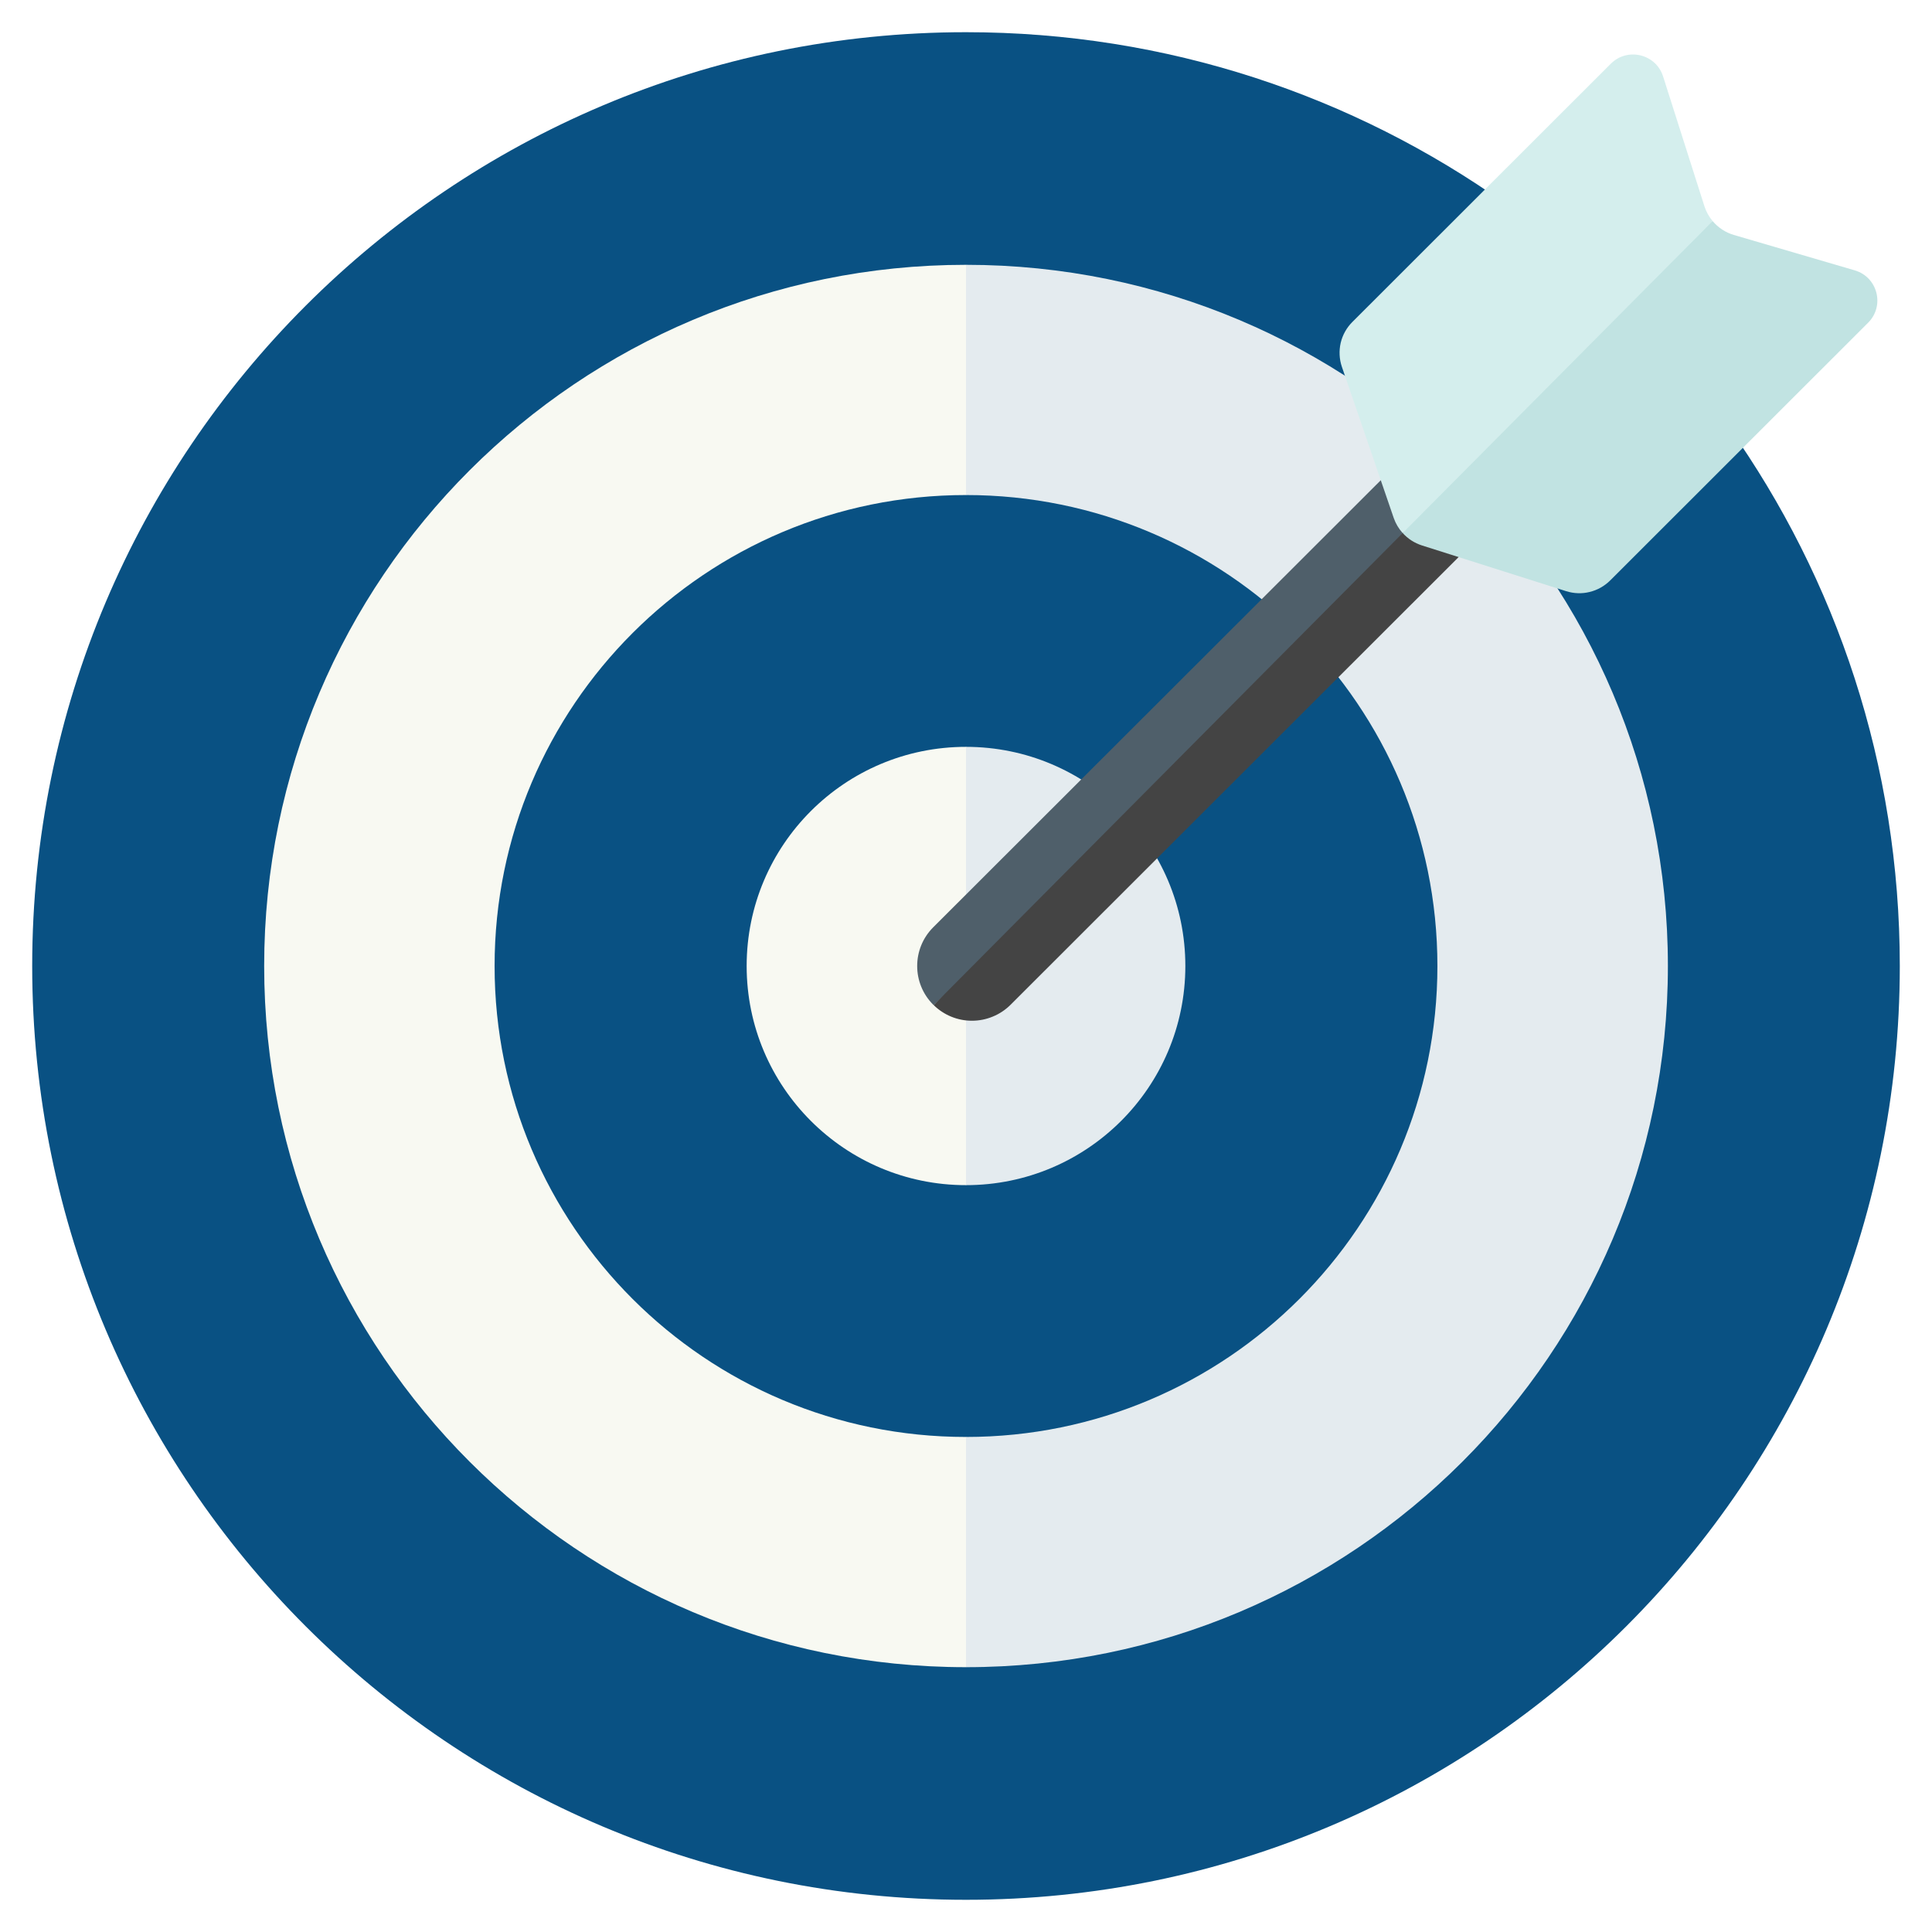
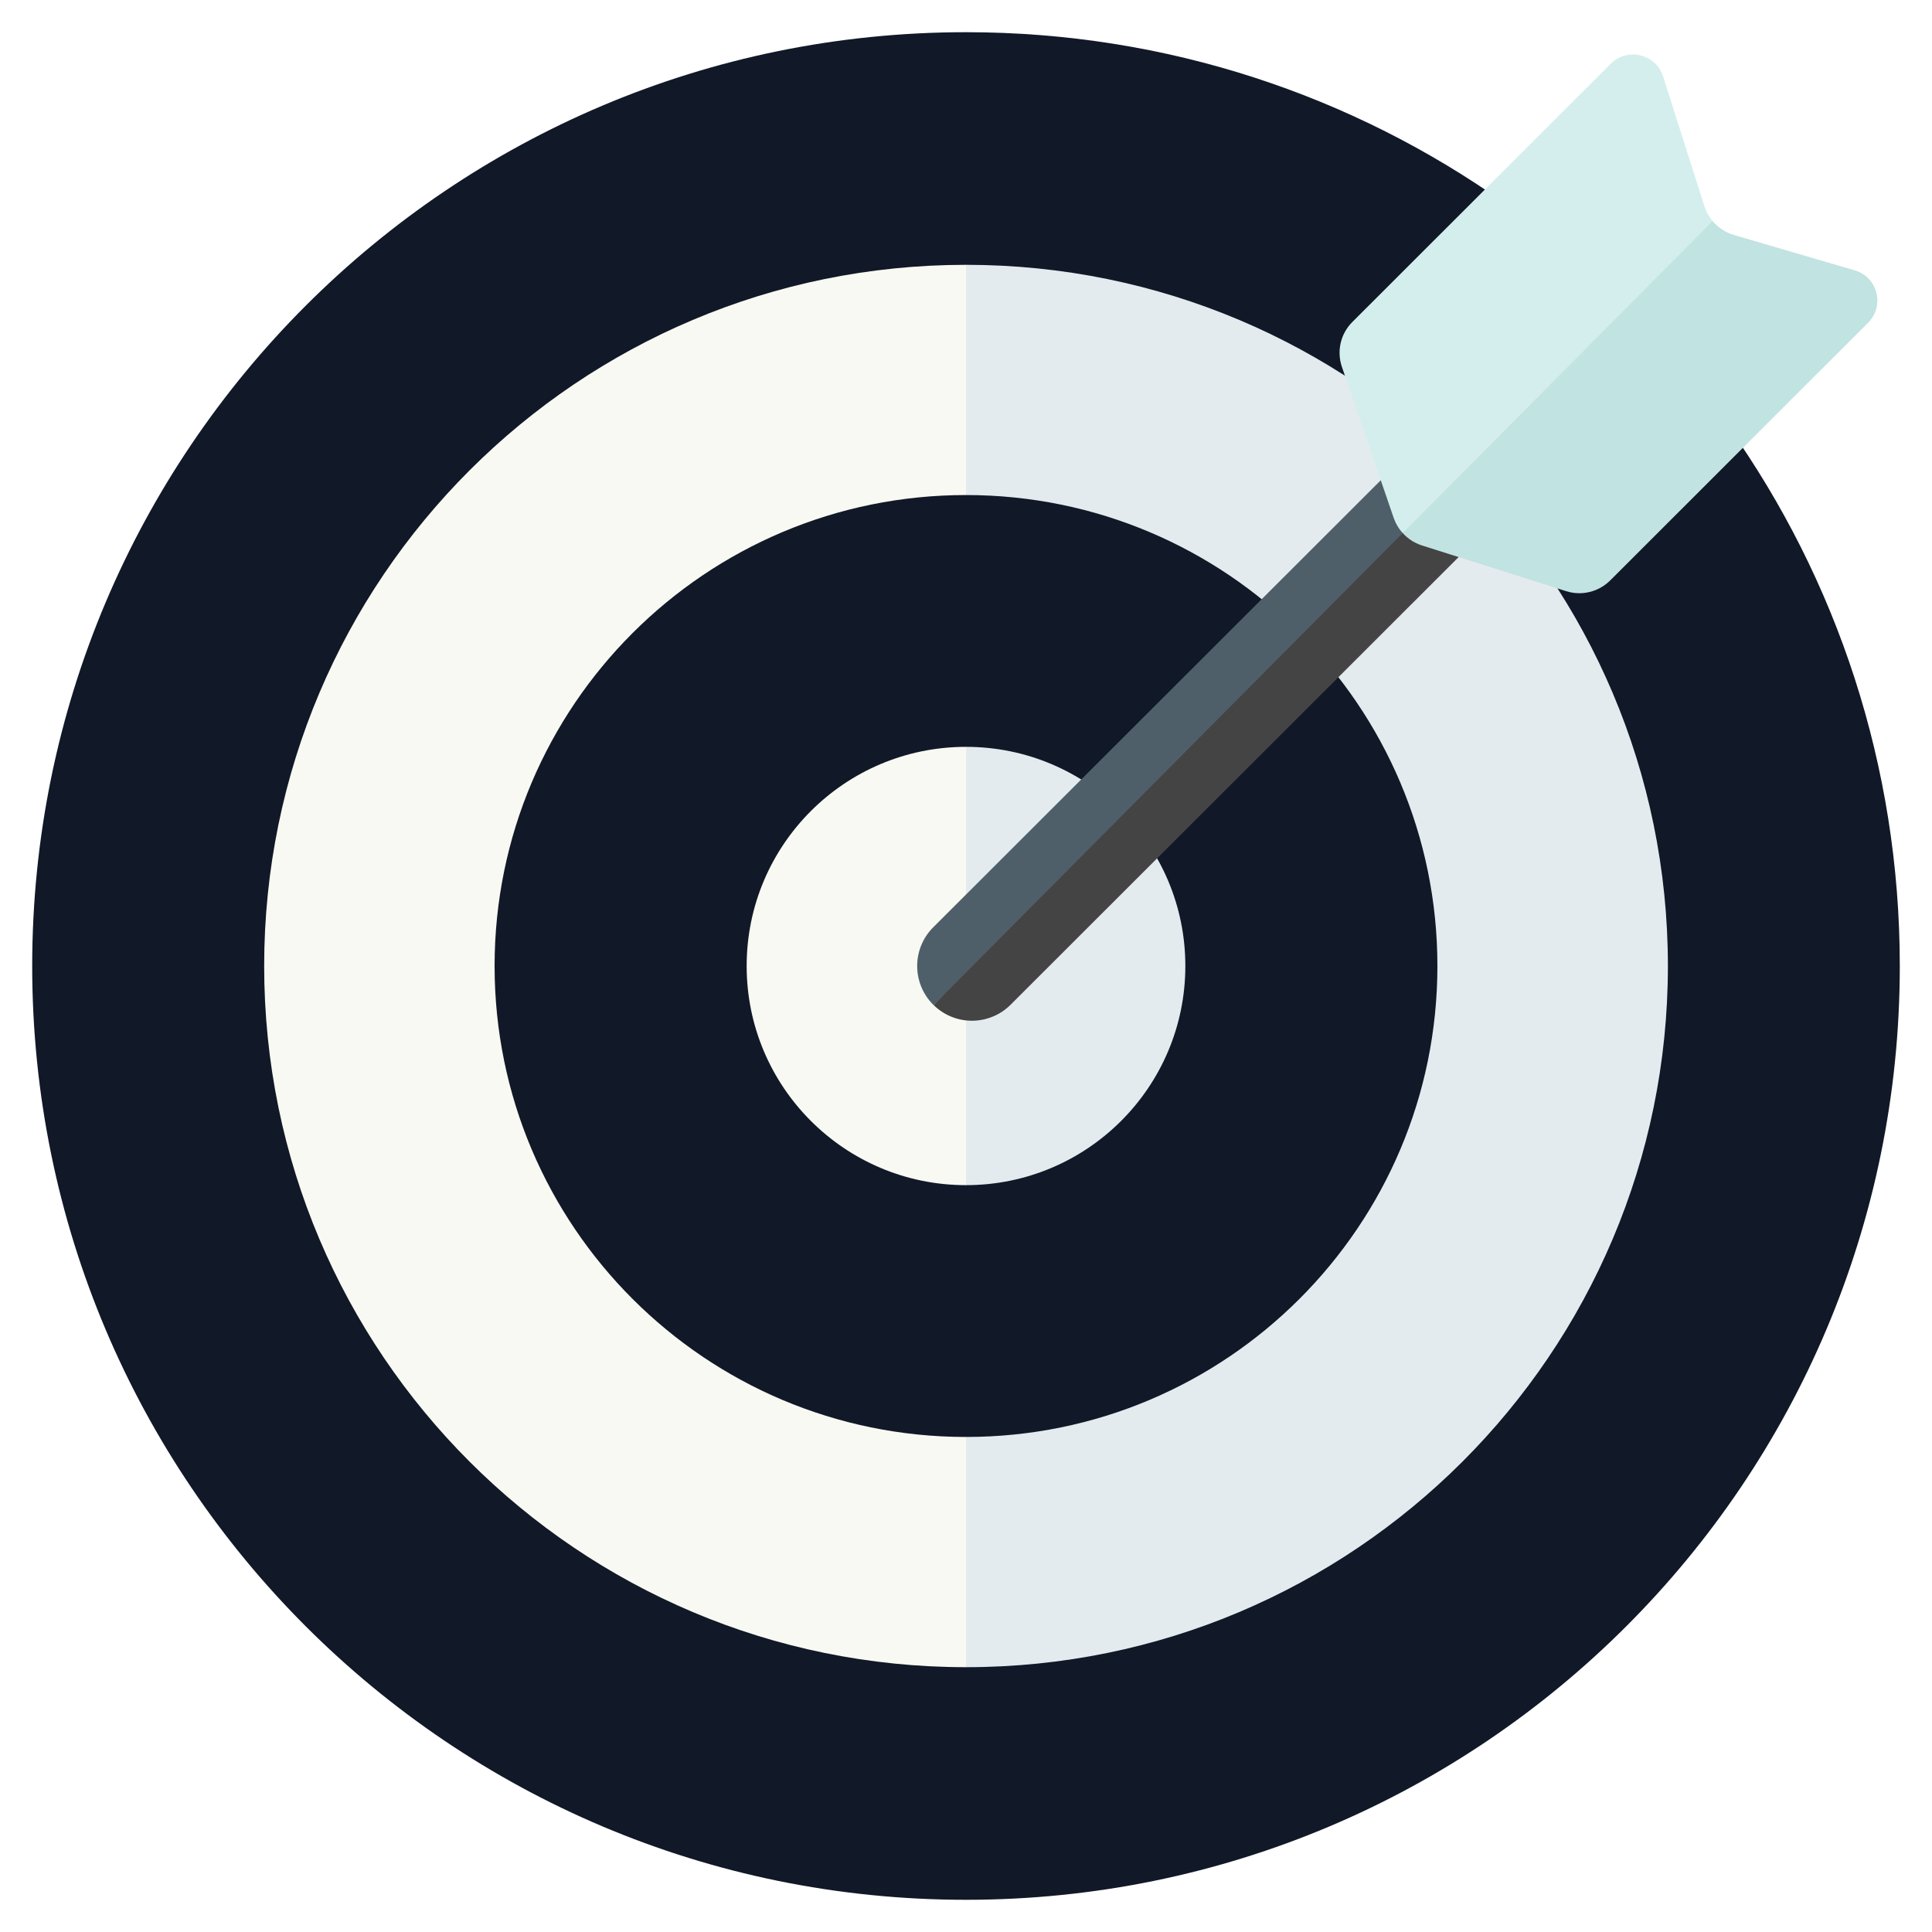
<svg xmlns="http://www.w3.org/2000/svg" width="24" height="24" viewBox="0 0 29 30" fill="none">
-   <path d="M0 15C0 23.008 6.492 29.5 14.5 29.5L17.218 15.23L14.5 0.5C6.492 0.5 0 6.992 0 15Z" fill="#095183" />
-   <path d="M29 15C29 11.882 28.016 8.993 26.341 6.629L22.883 3.167C20.516 1.487 17.623 0.5 14.5 0.5V29.5C22.508 29.5 29 23.008 29 15Z" fill="#095183" />
+   <path d="M0 15C0 23.008 6.492 29.5 14.5 29.5L17.218 15.23L14.5 0.5C6.492 0.5 0 6.992 0 15Z" fill="#111827" />
+   <path d="M29 15C29 11.882 28.016 8.993 26.341 6.629L22.883 3.167C20.516 1.487 17.623 0.5 14.5 0.5V29.5C22.508 29.5 29 23.008 29 15Z" fill="#111827" />
  <path d="M7.18 15C7.18 10.961 10.457 7.687 14.5 7.687L15.618 5.934L14.5 4.112C8.481 4.112 3.602 8.987 3.602 15C3.602 21.013 8.481 25.888 14.5 25.888L15.818 24.026L14.5 22.313C10.457 22.313 7.18 19.039 7.18 15Z" fill="#F8F9F2" />
  <path d="M11.094 15C11.094 16.879 12.619 18.403 14.5 18.403L16.203 15.23L14.5 11.597C12.619 11.597 11.094 13.12 11.094 15Z" fill="#F8F9F2" />
  <path d="M25.399 15C25.399 8.987 20.519 4.112 14.5 4.112V7.687C18.543 7.687 21.82 10.961 21.82 15C21.82 19.039 18.543 22.313 14.5 22.313V25.888C20.519 25.888 25.399 21.013 25.399 15Z" fill="#E4EBEF" />
  <path d="M17.906 15C17.906 13.12 16.381 11.597 14.5 11.597V18.403C16.381 18.403 17.906 16.879 17.906 15Z" fill="#E4EBEF" />
  <path d="M21.194 7.204L13.991 14.399C13.659 14.731 13.659 15.269 13.991 15.601C13.993 15.603 13.996 15.605 13.998 15.607L19.372 10.626L22.37 7.181C22.037 6.873 21.517 6.88 21.194 7.204Z" fill="#4F5F6A" />
  <path d="M15.193 15.601L22.395 8.405C22.727 8.074 22.727 7.536 22.396 7.204C22.387 7.196 22.378 7.188 22.37 7.181L13.998 15.607C14.157 15.763 14.37 15.85 14.592 15.85C14.704 15.85 14.814 15.828 14.917 15.785C15.02 15.743 15.114 15.68 15.193 15.601Z" fill="#444444" />
  <path d="M25.967 3.205L25.324 1.186C25.213 0.838 24.772 0.731 24.513 0.989L20.499 5C20.409 5.09 20.347 5.202 20.318 5.325C20.29 5.448 20.296 5.577 20.337 5.697L21.142 8.044C21.172 8.13 21.219 8.209 21.28 8.277L24.283 6.425L26.093 3.432C26.037 3.365 25.994 3.288 25.967 3.205Z" fill="#D4EEED" />
  <path d="M21.578 8.469L23.82 9.18C23.938 9.217 24.064 9.222 24.184 9.192C24.304 9.163 24.414 9.101 24.502 9.014L28.508 5.011C28.771 4.749 28.656 4.302 28.3 4.198L26.422 3.648C26.294 3.61 26.179 3.535 26.094 3.433L21.281 8.277C21.361 8.366 21.464 8.432 21.578 8.469Z" fill="#C1E3E2" />
</svg>
